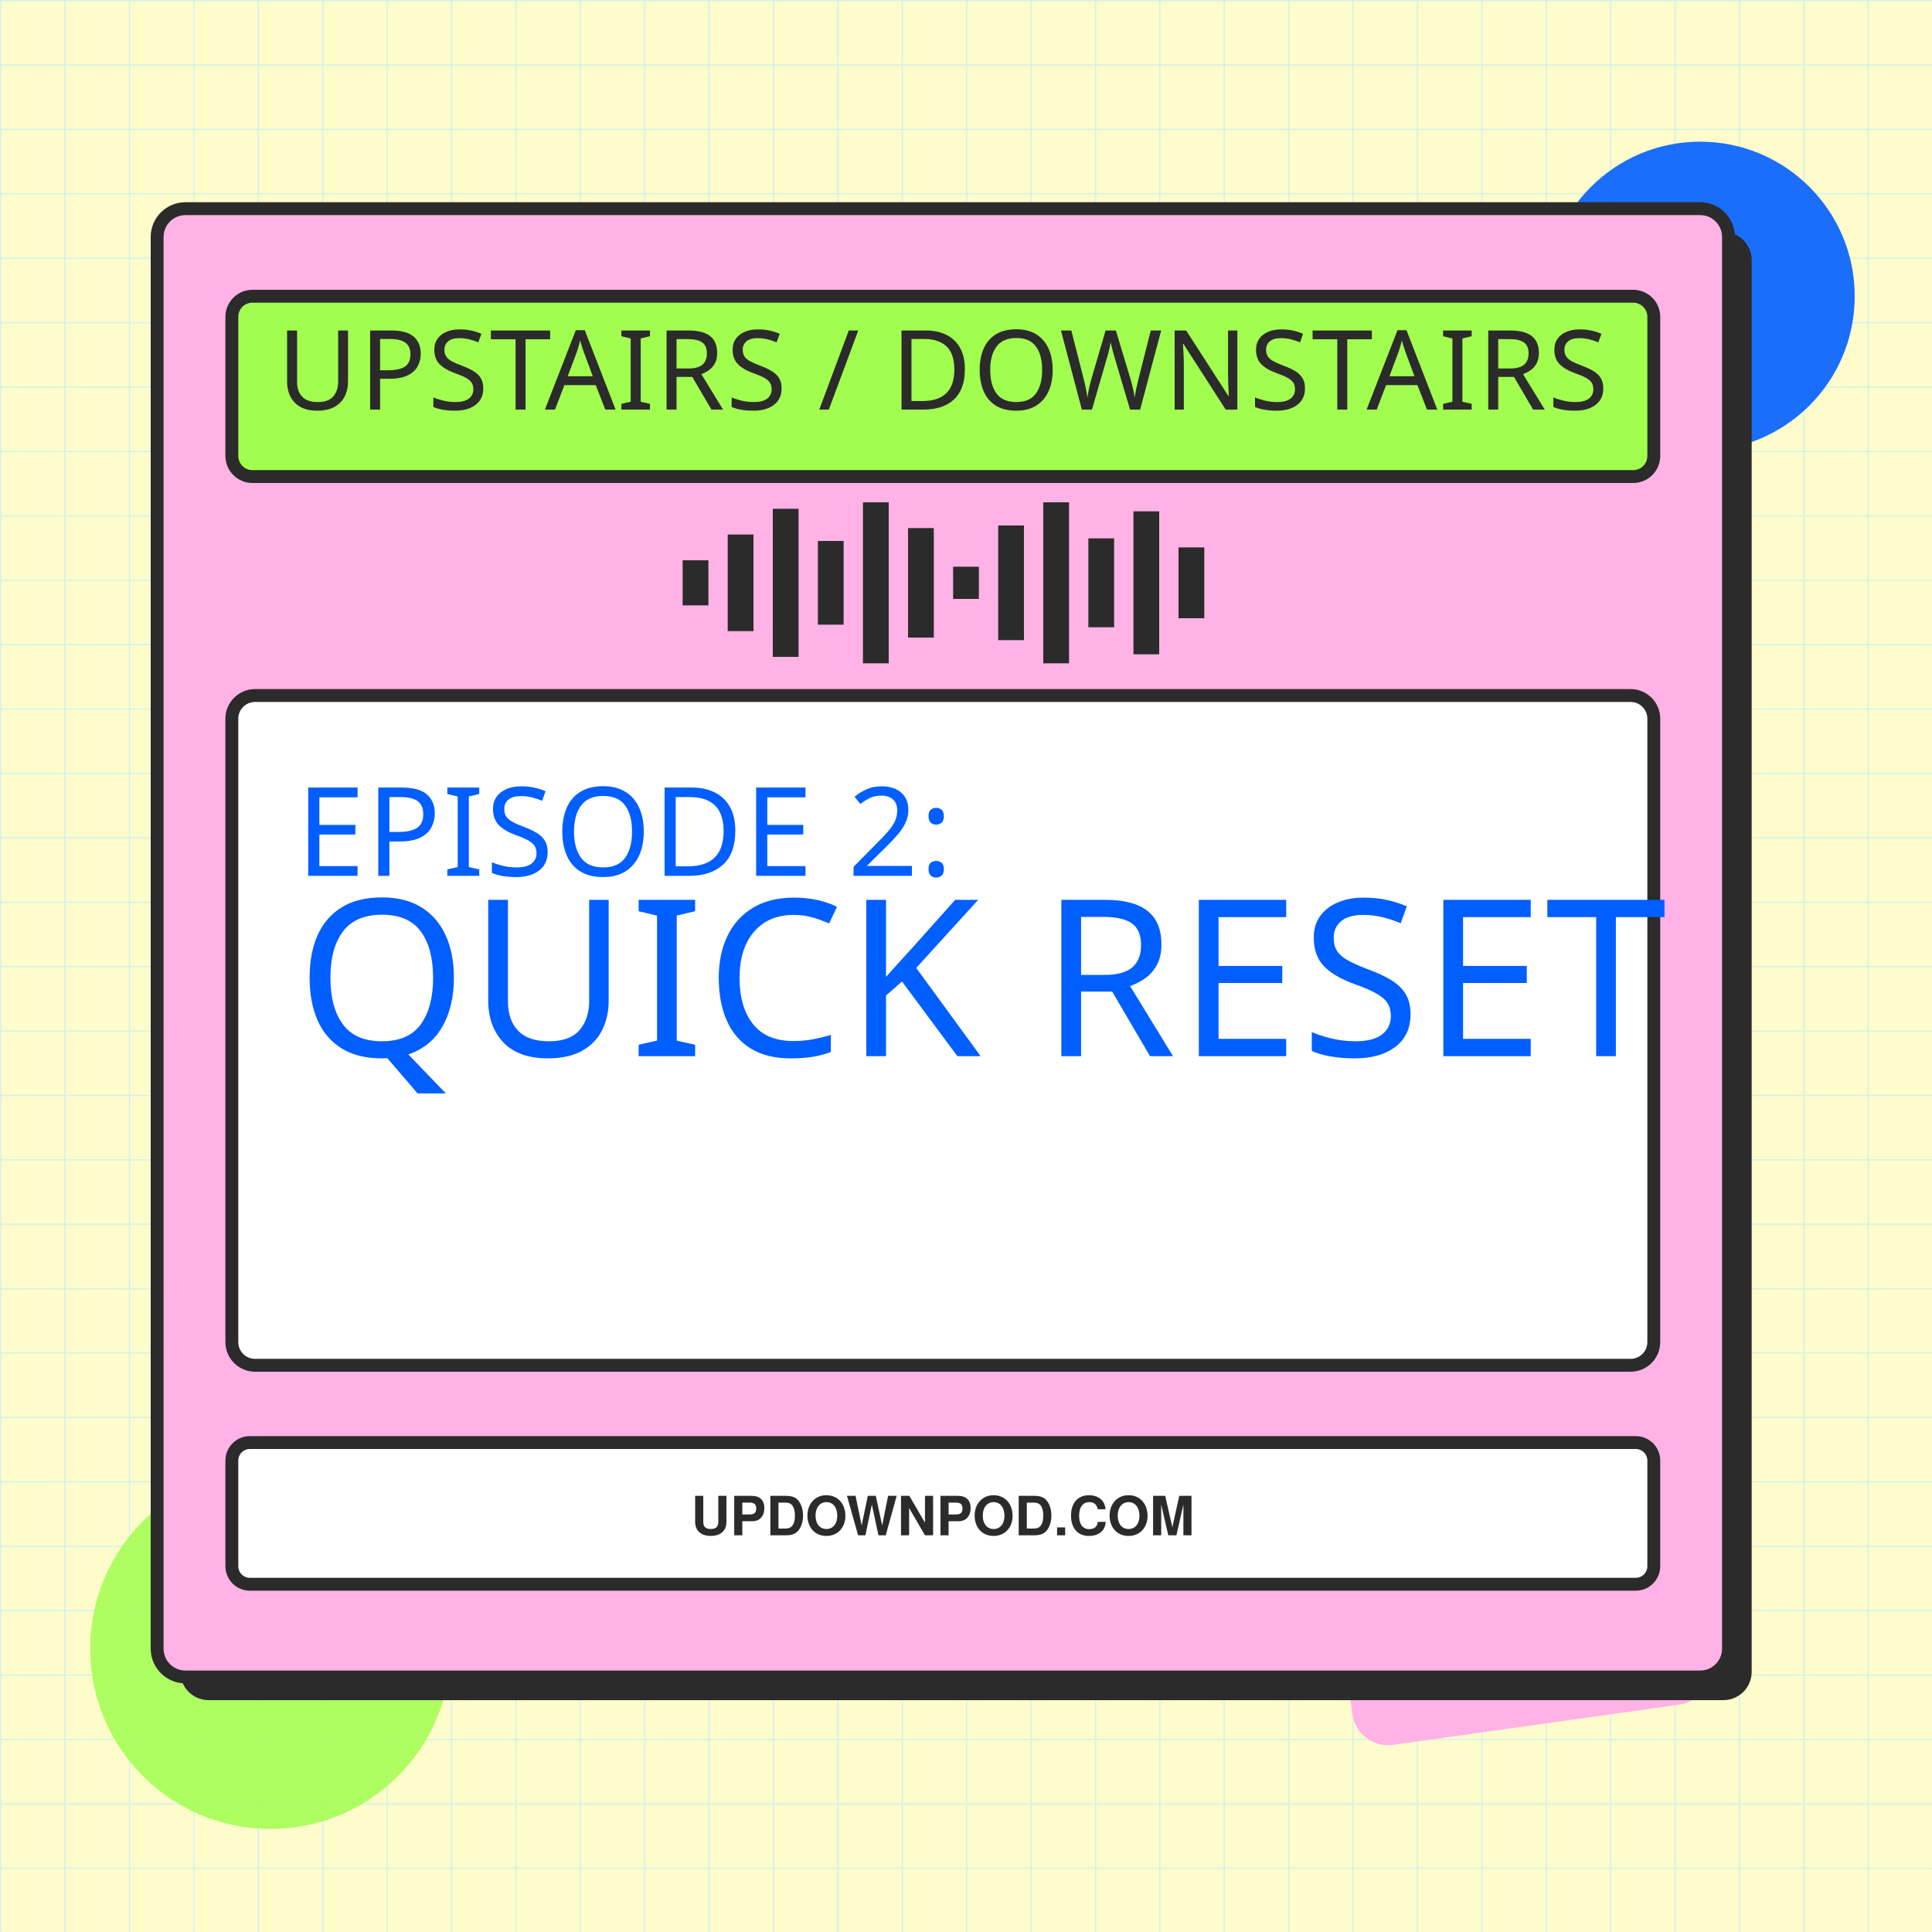
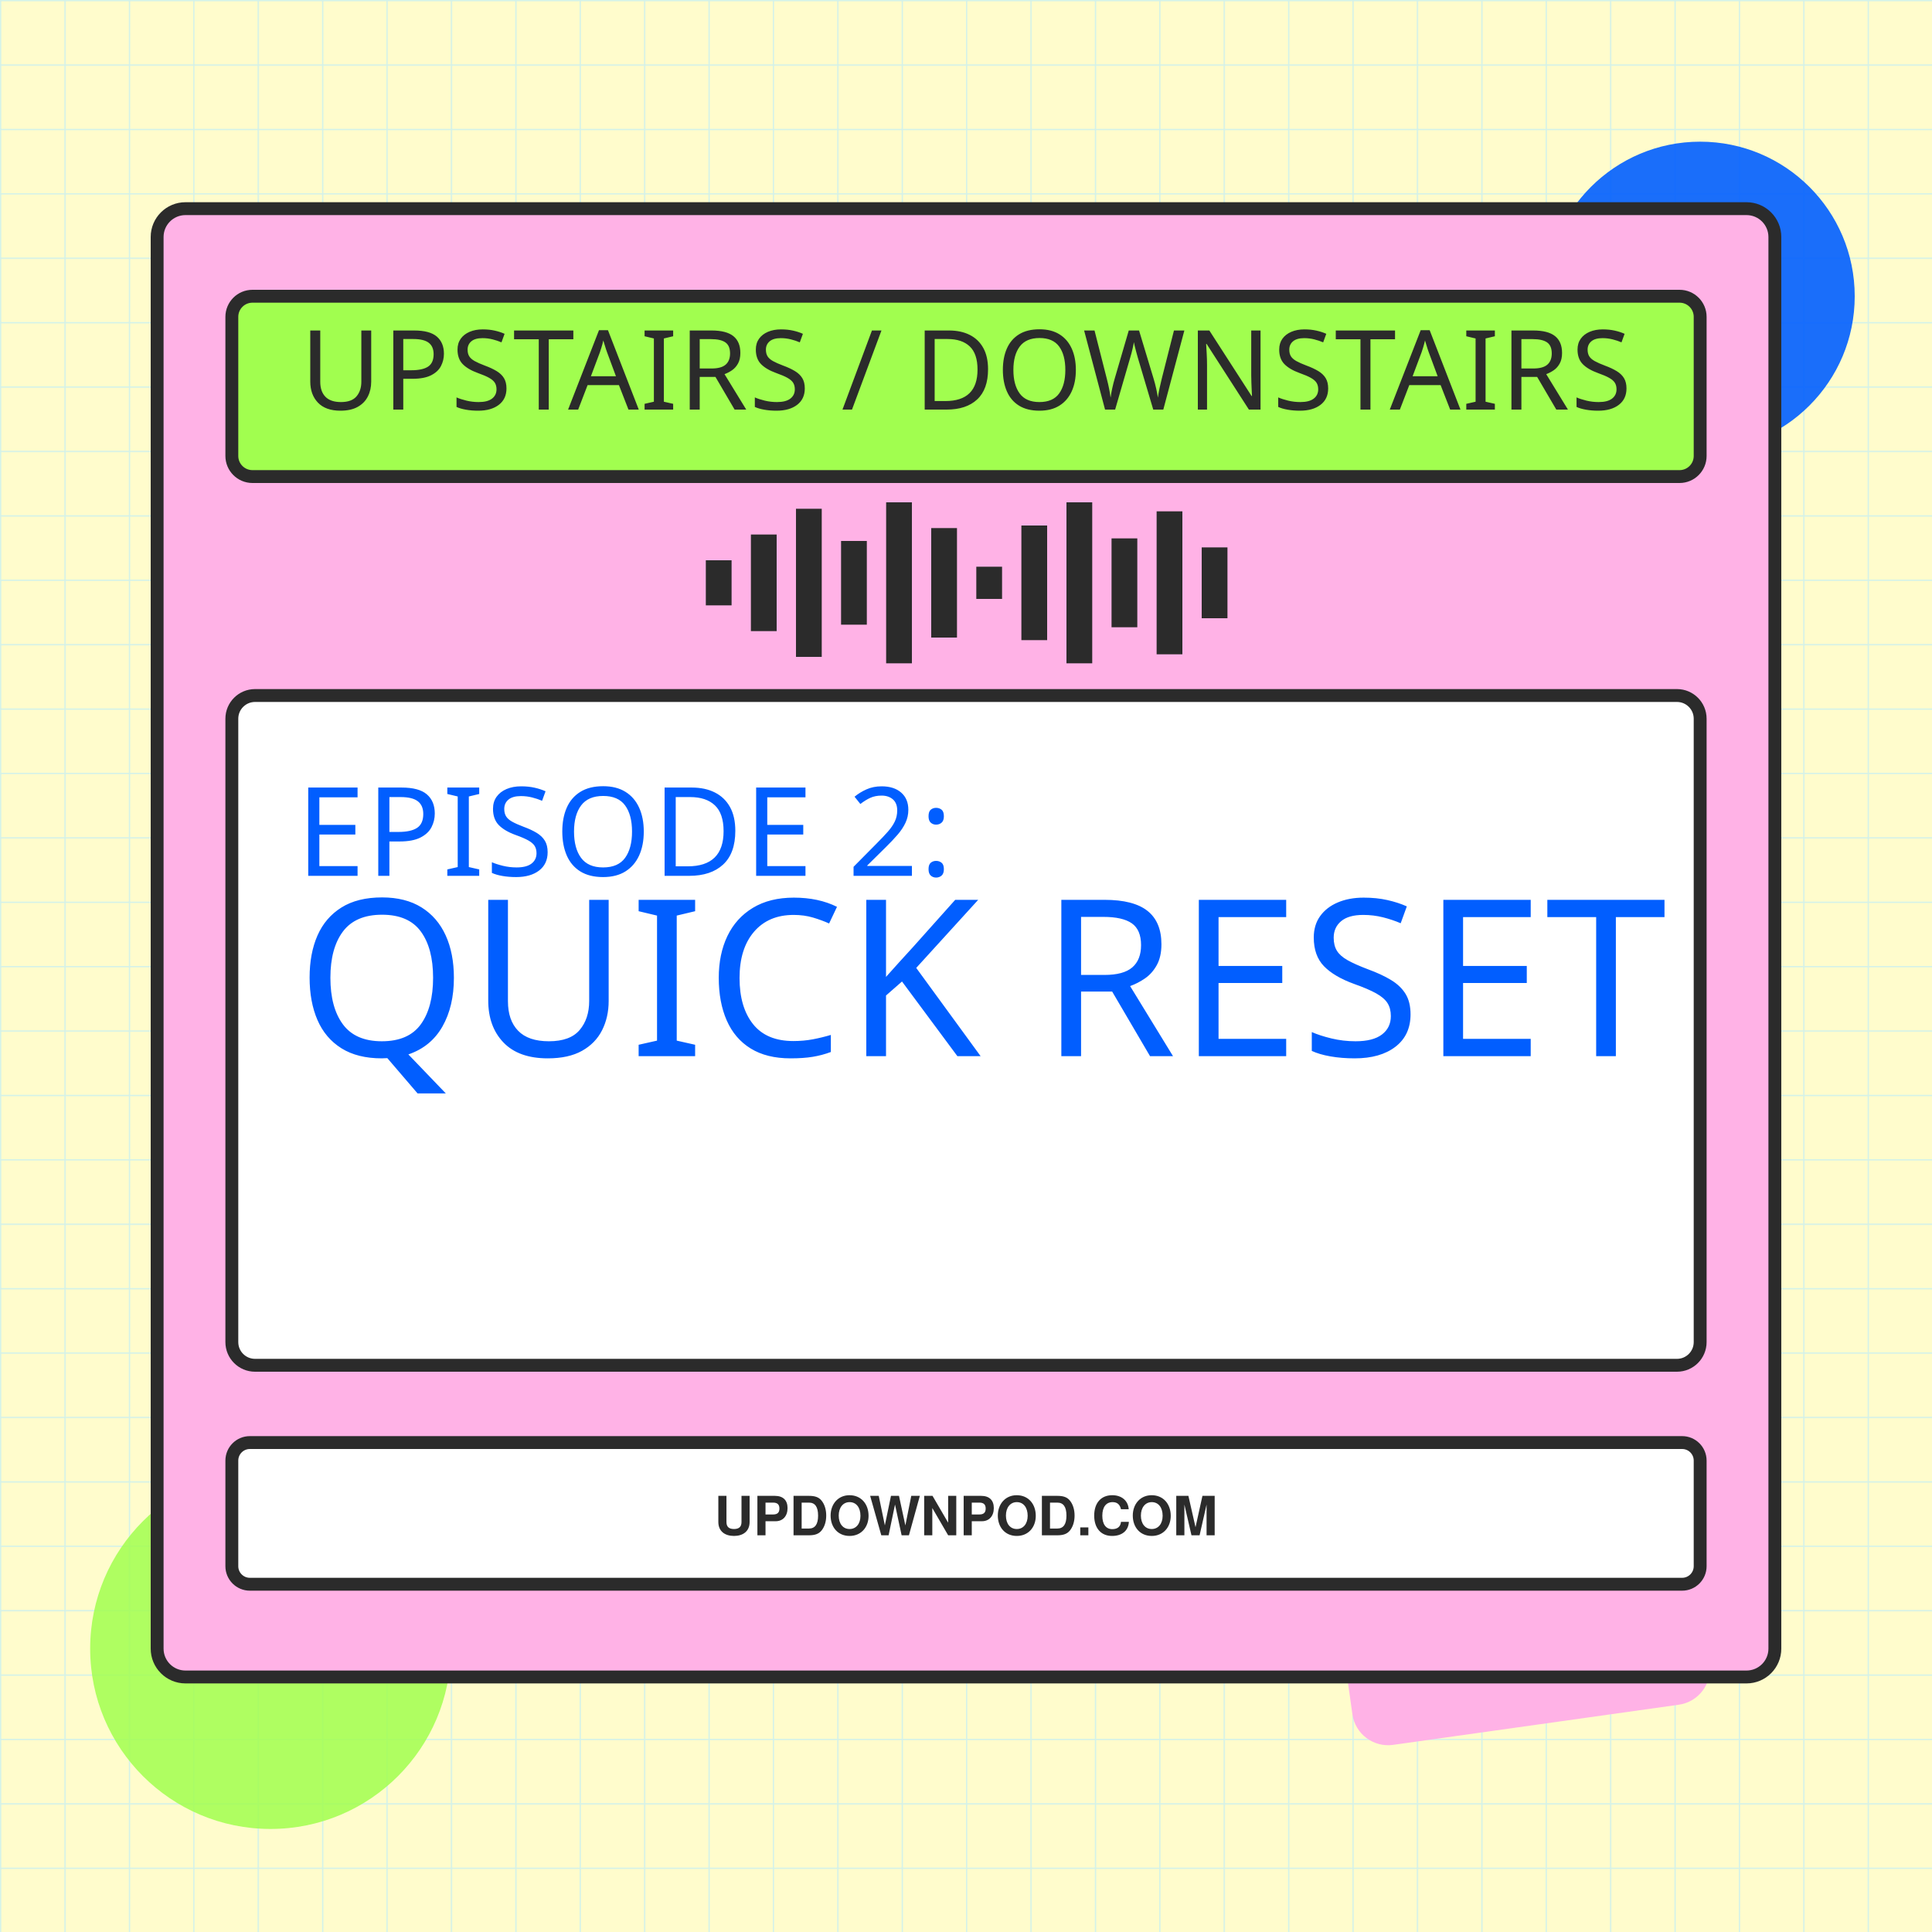
<svg xmlns="http://www.w3.org/2000/svg" width="1500" height="1500" viewBox="0 0 1500 1500" role="img" aria-label="Podcast episode cover art for Episode 2: Quick Reset">
  <defs>
    <style>
      .graphite { fill: #2b2b2b; }
      .cream { fill: #fffccc; }
      .green { fill: #a1fe4f; }
      .blush { fill: #ffb2e6; }
      .blue { fill: #015eff; }
      .white { fill: #ffffff; }
      .stroke-graphite { stroke: #2b2b2b; stroke-width: 10; }
      .title {
        font-family: "Jersey 15", "Bungee", "Impact", "Arial Black", sans-serif;
        font-weight: 400;
        letter-spacing: 1px;
      }
      .sans {
        font-family: "Helvetica Neue", "Avenir Next", "Segoe UI", sans-serif;
      }
    </style>
    <pattern id="grid" width="50" height="50" patternUnits="userSpaceOnUse">
      <path d="M 50 0 L 0 0 0 50" fill="none" stroke="#b1e9ff" stroke-width="2" />
    </pattern>
  </defs>
  <rect x="0" y="0" width="1500" height="1500" class="cream" />
  <rect x="0" y="0" width="1500" height="1500" fill="url(#grid)" opacity="0.55" />
  <circle cx="1320" cy="230" r="120" class="blue" opacity="0.9" />
  <circle cx="210" cy="1280" r="140" class="green" opacity="0.85" />
  <rect x="1040" y="1160" width="280" height="180" rx="28" class="blush" transform="rotate(-8 1180 1250)" />
-   <rect x="140" y="180" width="1220" height="1140" rx="22" class="graphite" />
-   <rect x="122" y="162" width="1220" height="1140" rx="22" class="blush stroke-graphite" />
-   <rect x="180" y="230" width="1104" height="140" rx="16" class="green stroke-graphite" />
-   <text x="732" y="318" text-anchor="middle" class="title graphite" font-size="86">
+   <rect x="122" y="162" width="1256" height="1140" rx="22" class="blush stroke-graphite" />
+   <rect x="180" y="230" width="1140" height="140" rx="16" class="green stroke-graphite" />
+   <text x="750" y="318" text-anchor="middle" class="title graphite" font-size="86">
    UPSTAIRS / DOWNSTAIRS
  </text>
-   <g transform="translate(530 390)">
+   <g transform="translate(548 390)">
    <rect x="0" y="45" width="20" height="35" class="graphite" />
    <rect x="35" y="25" width="20" height="75" class="graphite" />
    <rect x="70" y="5" width="20" height="115" class="graphite" />
    <rect x="105" y="30" width="20" height="65" class="graphite" />
    <rect x="140" y="0" width="20" height="125" class="graphite" />
    <rect x="175" y="20" width="20" height="85" class="graphite" />
    <rect x="210" y="50" width="20" height="25" class="graphite" />
    <rect x="245" y="18" width="20" height="89" class="graphite" />
    <rect x="280" y="0" width="20" height="125" class="graphite" />
    <rect x="315" y="28" width="20" height="69" class="graphite" />
    <rect x="350" y="7" width="20" height="111" class="graphite" />
    <rect x="385" y="35" width="20" height="55" class="graphite" />
  </g>
-   <rect x="180" y="540" width="1104" height="520" rx="18" class="white stroke-graphite" />
+   <rect x="180" y="540" width="1140" height="520" rx="18" class="white stroke-graphite" />
  <text x="230" y="680" class="title blue" font-size="96">EPISODE 2:</text>
  <text x="230" y="820" class="title blue" font-size="170">QUICK RESET</text>
-   <rect x="180" y="1120" width="1104" height="110" rx="14" class="white stroke-graphite" />
-   <text x="732" y="1192" text-anchor="middle" class="sans graphite" font-size="42" font-weight="800">
+   <rect x="180" y="1120" width="1140" height="110" rx="14" class="white stroke-graphite" />
+   <text x="750" y="1192" text-anchor="middle" class="sans graphite" font-size="42" font-weight="800">
    UPDOWNPOD.COM
  </text>
</svg>
